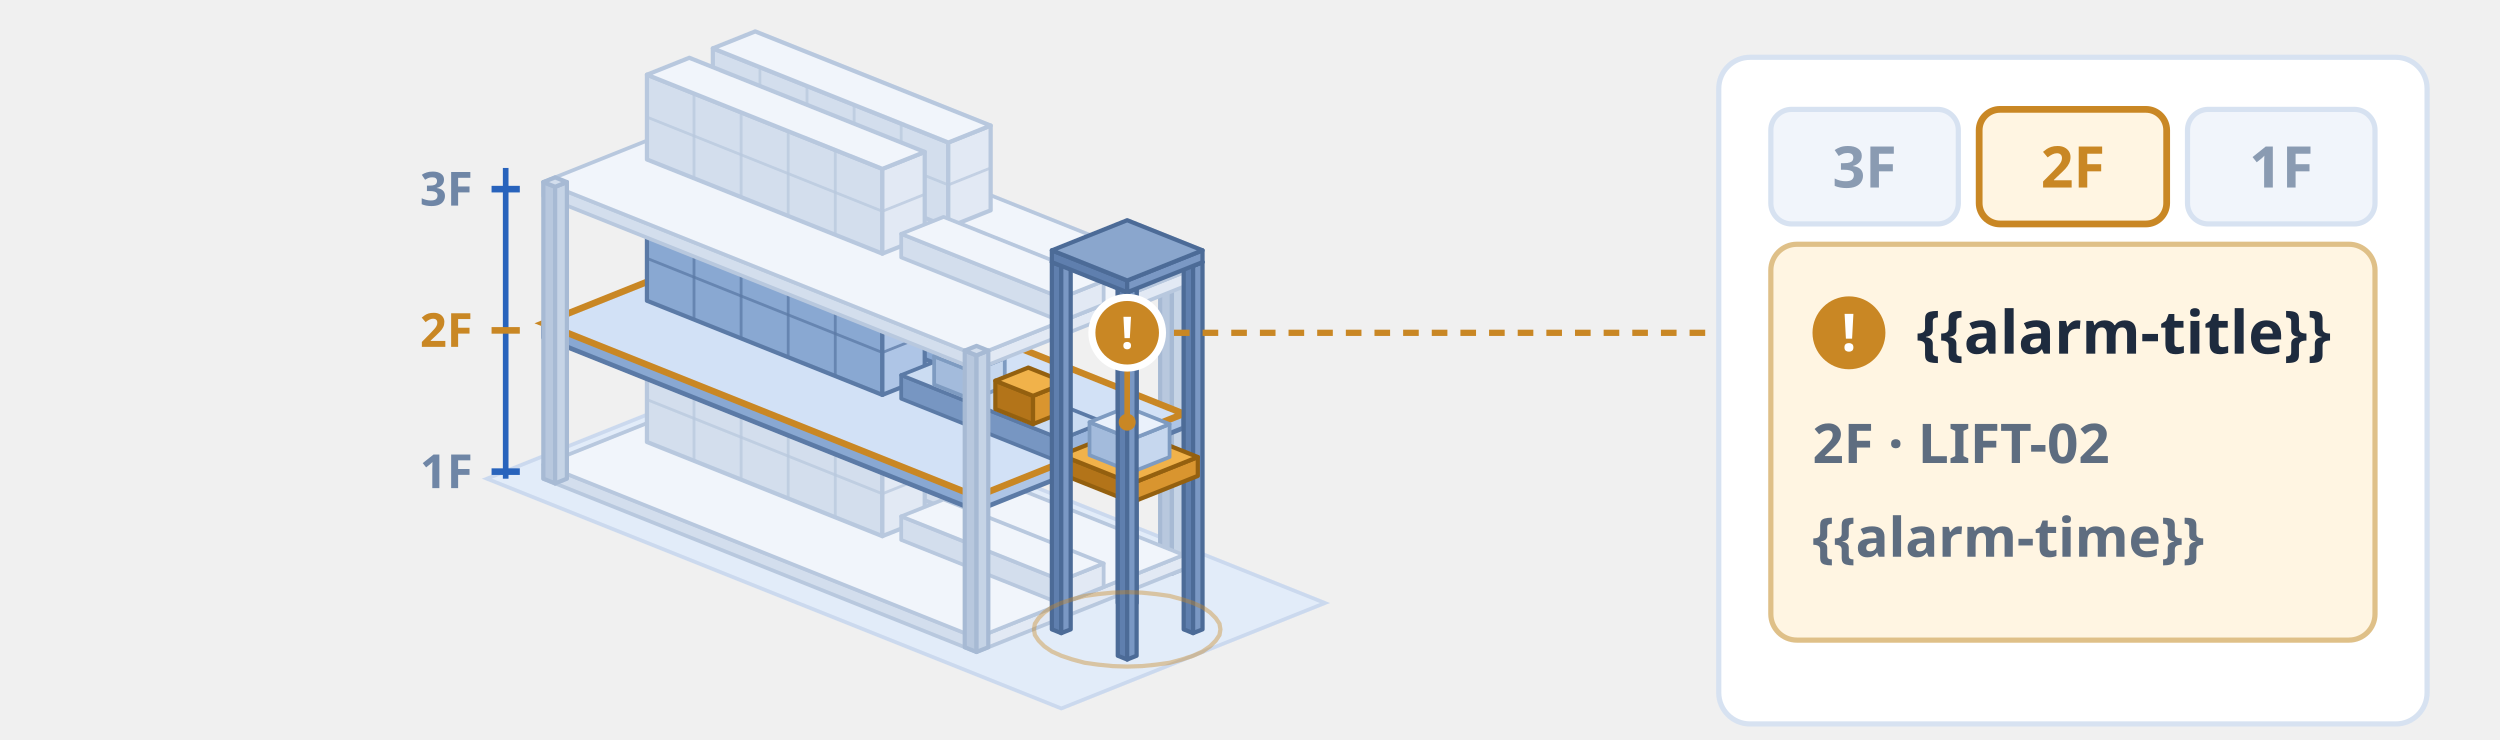
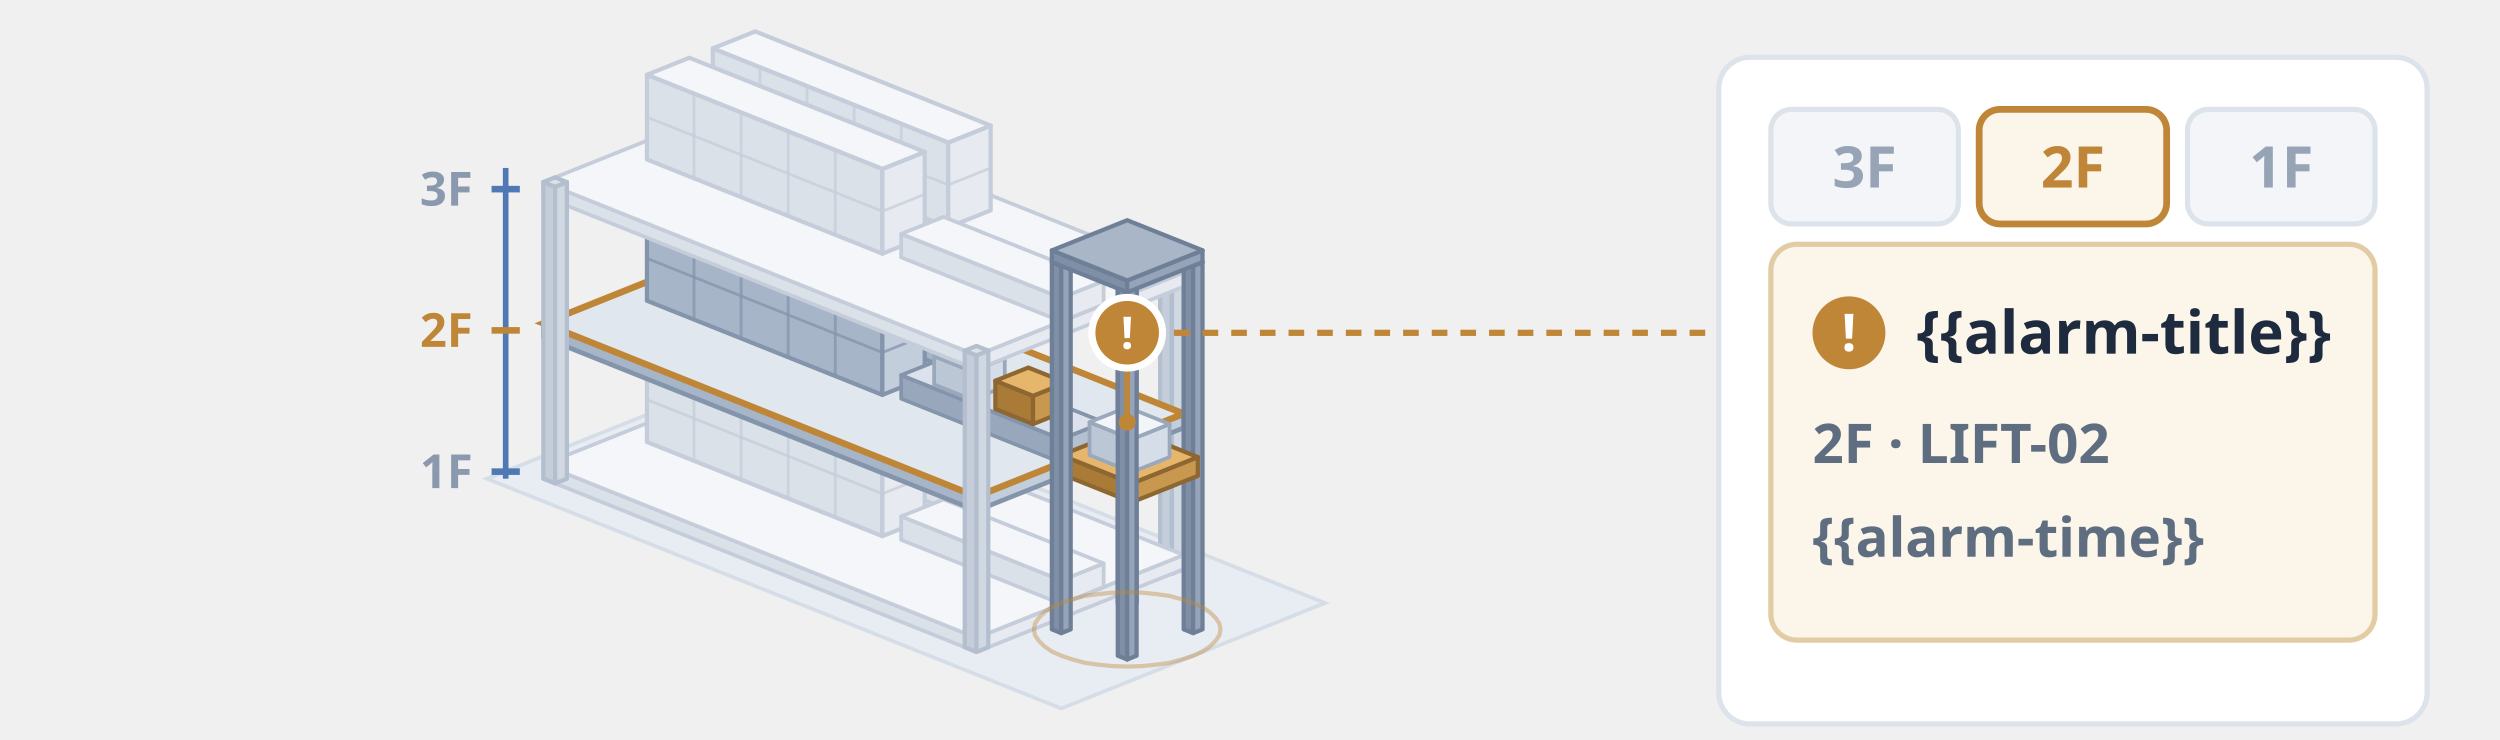
<svg xmlns="http://www.w3.org/2000/svg" class="studio-figure" viewBox="0 0 480 142" role="img" aria-label="{{aria-label}}">
  <g font-family="Pretendard Variable, Pretendard, sans-serif">
    <g transform="translate(144.1 76) scale(0.904)">
-       <polygon points="0,-4.8 122,44 66,66.4 -56,17.6" fill="#e2ecf9" stroke="#cbd9ee" stroke-width="0.8" />
-       <g stroke="#a7bad4" stroke-width="0.9" stroke-linejoin="round">
-         <polygon points="-2.5,1 0,2 0,-61 -2.5,-62" fill="#b8c8de" />
-         <polygon points="2.5,1 0,2 0,-61 2.5,-62" fill="#c6d4e6" />
-         <polygon points="0,-63 2.5,-62 0,-61 -2.5,-62" fill="#d3deed" />
+       <polygon points="0,-4.8 122,44 66,66.4 -56,17.6" fill="#e8edf3" stroke="#d5dde7" stroke-width="0.8" />
+       <g stroke="#b3bfce" stroke-width="0.9" stroke-linejoin="round">
+         <polygon points="-2.5,1 0,2 0,-61 -2.5,-62" fill="#c4cdd9" />
+         <polygon points="2.5,1 0,2 0,-61 2.5,-62" fill="#d0d8e2" />
+         <polygon points="0,-63 2.5,-62 0,-61 -2.5,-62" fill="#dbe1e9" />
      </g>
-       <g stroke="#a7bad4" stroke-width="0.9" stroke-linejoin="round">
-         <polygon points="87,36.8 89.5,37.8 89.5,-25.2 87,-26.2" fill="#b8c8de" />
-         <polygon points="92,36.8 89.5,37.8 89.5,-25.2 92,-26.2" fill="#c6d4e6" />
-         <polygon points="89.5,-27.2 92,-26.2 89.5,-25.2 87,-26.2" fill="#d3deed" />
+       <g stroke="#b3bfce" stroke-width="0.9" stroke-linejoin="round">
+         <polygon points="87,36.8 89.5,37.8 89.5,-25.2 87,-26.2" fill="#c4cdd9" />
+         <polygon points="92,36.8 89.5,37.8 89.5,-25.2 92,-26.2" fill="#d0d8e2" />
+         <polygon points="89.5,-27.2 92,-26.2 89.5,-25.2 87,-26.2" fill="#dbe1e9" />
      </g>
-       <g stroke="#b8c8de" stroke-width="0.8" stroke-linejoin="round">
-         <polygon points="-44,17.6 48,54.4 48,51.4 -44,14.6" fill="#d3deed" />
-         <polygon points="92,36.8 48,54.4 48,51.4 92,33.8" fill="#e2e9f4" />
-         <polygon points="0,-3 92,33.8 48,51.4 -44,14.6" fill="#f1f5fb" />
+       <g stroke="#c4cdd9" stroke-width="0.8" stroke-linejoin="round">
+         <polygon points="-44,17.6 48,54.4 48,51.4 -44,14.6" fill="#dbe1e9" />
+         <polygon points="92,36.8 48,54.4 48,51.4 92,33.8" fill="#e7ebf1" />
+         <polygon points="0,-3 92,33.8 48,51.4 -44,14.6" fill="#f4f6f9" />
      </g>
-       <g stroke="#b8c8de" stroke-width="0.9" stroke-linejoin="round">
-         <polygon points="-8,4.2 42,24.2 42,6.2 -8,-13.8" fill="#d3deed" />
-         <polygon points="51,20.6 42,24.2 42,6.2 51,2.6" fill="#e2e9f4" />
-         <polygon points="1,-17.4 51,2.6 42,6.2 -8,-13.8" fill="#f1f5fb" />
+       <g stroke="#c4cdd9" stroke-width="0.9" stroke-linejoin="round">
+         <polygon points="-8,4.2 42,24.2 42,6.2 -8,-13.8" fill="#dbe1e9" />
+         <polygon points="51,20.6 42,24.2 42,6.2 51,2.6" fill="#e7ebf1" />
+         <polygon points="1,-17.4 51,2.6 42,6.2 -8,-13.8" fill="#f4f6f9" />
      </g>
-       <line x1="-8" y1="-4.8" x2="42" y2="15.2" stroke="#b8c8de" stroke-width="0.6" opacity="0.75" />
-       <line x1="51" y1="11.6" x2="42" y2="15.2" stroke="#b8c8de" stroke-width="0.6" opacity="0.75" />
-       <line x1="2" y1="8.2" x2="2" y2="-9.8" stroke="#b8c8de" stroke-width="0.6" opacity="0.75" />
-       <line x1="12" y1="12.2" x2="12" y2="-5.8" stroke="#b8c8de" stroke-width="0.6" opacity="0.75" />
-       <line x1="22" y1="16.2" x2="22" y2="-1.8" stroke="#b8c8de" stroke-width="0.6" opacity="0.75" />
-       <line x1="32" y1="20.2" x2="32" y2="2.2" stroke="#b8c8de" stroke-width="0.6" opacity="0.75" />
-       <g stroke="#b8c8de" stroke-width="0.9" stroke-linejoin="round">
-         <polygon points="-22,9.8 28,29.8 28,11.8 -22,-8.2" fill="#d3deed" />
-         <polygon points="37,26.2 28,29.8 28,11.8 37,8.2" fill="#e2e9f4" />
-         <polygon points="-13,-11.8 37,8.2 28,11.8 -22,-8.2" fill="#f1f5fb" />
+       <line x1="-8" y1="-4.8" x2="42" y2="15.2" stroke="#c4cdd9" stroke-width="0.6" opacity="0.75" />
+       <line x1="51" y1="11.6" x2="42" y2="15.2" stroke="#c4cdd9" stroke-width="0.6" opacity="0.75" />
+       <line x1="2" y1="8.2" x2="2" y2="-9.8" stroke="#c4cdd9" stroke-width="0.6" opacity="0.75" />
+       <line x1="12" y1="12.2" x2="12" y2="-5.8" stroke="#c4cdd9" stroke-width="0.6" opacity="0.75" />
+       <line x1="22" y1="16.2" x2="22" y2="-1.8" stroke="#c4cdd9" stroke-width="0.6" opacity="0.75" />
+       <line x1="32" y1="20.2" x2="32" y2="2.2" stroke="#c4cdd9" stroke-width="0.6" opacity="0.75" />
+       <g stroke="#c4cdd9" stroke-width="0.9" stroke-linejoin="round">
+         <polygon points="-22,9.8 28,29.8 28,11.8 -22,-8.2" fill="#dbe1e9" />
+         <polygon points="37,26.2 28,29.8 28,11.8 37,8.2" fill="#e7ebf1" />
+         <polygon points="-13,-11.8 37,8.2 28,11.8 -22,-8.2" fill="#f4f6f9" />
      </g>
-       <line x1="-22" y1="0.8" x2="28" y2="20.8" stroke="#b8c8de" stroke-width="0.6" opacity="0.75" />
-       <line x1="37" y1="17.2" x2="28" y2="20.8" stroke="#b8c8de" stroke-width="0.6" opacity="0.75" />
-       <line x1="-12" y1="13.8" x2="-12" y2="-4.2" stroke="#b8c8de" stroke-width="0.6" opacity="0.75" />
-       <line x1="-2" y1="17.8" x2="-2" y2="-0.2" stroke="#b8c8de" stroke-width="0.6" opacity="0.75" />
-       <line x1="8" y1="21.8" x2="8" y2="3.8" stroke="#b8c8de" stroke-width="0.6" opacity="0.75" />
-       <line x1="18" y1="25.8" x2="18" y2="7.8" stroke="#b8c8de" stroke-width="0.6" opacity="0.75" />
-       <g stroke="#b8c8de" stroke-width="0.8" stroke-linejoin="round">
-         <polygon points="32,30.6 66,44.2 66,39.2 32,25.6" fill="#d3deed" />
-         <polygon points="75,40.6 66,44.2 66,39.2 75,35.6" fill="#e2e9f4" />
-         <polygon points="41,22 75,35.6 66,39.2 32,25.6" fill="#f1f5fb" />
+       <line x1="-22" y1="0.8" x2="28" y2="20.8" stroke="#c4cdd9" stroke-width="0.6" opacity="0.75" />
+       <line x1="37" y1="17.2" x2="28" y2="20.8" stroke="#c4cdd9" stroke-width="0.6" opacity="0.75" />
+       <line x1="-12" y1="13.8" x2="-12" y2="-4.2" stroke="#c4cdd9" stroke-width="0.6" opacity="0.75" />
+       <line x1="-2" y1="17.8" x2="-2" y2="-0.2" stroke="#c4cdd9" stroke-width="0.6" opacity="0.75" />
+       <line x1="8" y1="21.8" x2="8" y2="3.8" stroke="#c4cdd9" stroke-width="0.6" opacity="0.75" />
+       <line x1="18" y1="25.8" x2="18" y2="7.8" stroke="#c4cdd9" stroke-width="0.6" opacity="0.75" />
+       <g stroke="#c4cdd9" stroke-width="0.8" stroke-linejoin="round">
+         <polygon points="32,30.6 66,44.2 66,39.2 32,25.6" fill="#dbe1e9" />
+         <polygon points="75,40.6 66,44.2 66,39.2 75,35.6" fill="#e7ebf1" />
+         <polygon points="41,22 75,35.6 66,39.2 32,25.6" fill="#f4f6f9" />
      </g>
-       <g stroke="#5b7aa6" stroke-width="1" stroke-linejoin="round">
-         <polygon points="-44,-12.4 48,24.4 48,21.4 -44,-15.4" fill="#89a8d2" />
-         <polygon points="92,6.8 48,24.4 48,21.4 92,3.8" fill="#aec5e6" />
-         <polygon points="0,-33 92,3.8 48,21.4 -44,-15.4" fill="#d2e1f6" />
+       <g stroke="#8394ab" stroke-width="1" stroke-linejoin="round">
+         <polygon points="-44,-12.4 48,24.4 48,21.4 -44,-15.4" fill="#a7b5c8" />
+         <polygon points="92,6.8 48,24.4 48,21.4 92,3.8" fill="#c3cedc" />
+         <polygon points="0,-33 92,3.8 48,21.4 -44,-15.4" fill="#e1e7ef" />
      </g>
-       <polygon points="0,-33 92,3.8 48,21.4 -44,-15.4" fill="none" stroke="#c98724" stroke-width="1.4" />
-       <g stroke="#5b7aa6" stroke-width="0.9" stroke-linejoin="round">
-         <polygon points="-8,-25.8 42,-5.8 42,-23.8 -8,-43.8" fill="#89a8d2" />
-         <polygon points="51,-9.4 42,-5.8 42,-23.8 51,-27.4" fill="#aec5e6" />
-         <polygon points="1,-47.4 51,-27.4 42,-23.8 -8,-43.8" fill="#d2e1f6" />
+       <polygon points="0,-33 92,3.8 48,21.4 -44,-15.4" fill="none" stroke="#bf8638" stroke-width="1.4" />
+       <g stroke="#8394ab" stroke-width="0.9" stroke-linejoin="round">
+         <polygon points="-8,-25.8 42,-5.8 42,-23.8 -8,-43.8" fill="#a7b5c8" />
+         <polygon points="51,-9.4 42,-5.8 42,-23.8 51,-27.4" fill="#c3cedc" />
+         <polygon points="1,-47.4 51,-27.4 42,-23.8 -8,-43.8" fill="#e1e7ef" />
      </g>
-       <line x1="-8" y1="-34.8" x2="42" y2="-14.8" stroke="#5b7aa6" stroke-width="0.6" opacity="0.75" />
-       <line x1="51" y1="-18.4" x2="42" y2="-14.8" stroke="#5b7aa6" stroke-width="0.6" opacity="0.75" />
-       <line x1="2" y1="-21.8" x2="2" y2="-39.8" stroke="#5b7aa6" stroke-width="0.6" opacity="0.75" />
-       <line x1="12" y1="-17.8" x2="12" y2="-35.8" stroke="#5b7aa6" stroke-width="0.6" opacity="0.75" />
-       <line x1="22" y1="-13.8" x2="22" y2="-31.8" stroke="#5b7aa6" stroke-width="0.6" opacity="0.75" />
-       <line x1="32" y1="-9.8" x2="32" y2="-27.8" stroke="#5b7aa6" stroke-width="0.6" opacity="0.75" />
-       <g stroke="#5b7aa6" stroke-width="0.9" stroke-linejoin="round">
-         <polygon points="-22,-20.2 28,-0.2 28,-18.2 -22,-38.2" fill="#89a8d2" />
-         <polygon points="37,-3.8 28,-0.2 28,-18.2 37,-21.8" fill="#aec5e6" />
-         <polygon points="-13,-41.8 37,-21.8 28,-18.2 -22,-38.2" fill="#d2e1f6" />
+       <line x1="-8" y1="-34.8" x2="42" y2="-14.8" stroke="#8394ab" stroke-width="0.6" opacity="0.75" />
+       <line x1="51" y1="-18.4" x2="42" y2="-14.8" stroke="#8394ab" stroke-width="0.6" opacity="0.75" />
+       <line x1="2" y1="-21.8" x2="2" y2="-39.8" stroke="#8394ab" stroke-width="0.6" opacity="0.75" />
+       <line x1="12" y1="-17.8" x2="12" y2="-35.8" stroke="#8394ab" stroke-width="0.6" opacity="0.75" />
+       <line x1="22" y1="-13.8" x2="22" y2="-31.8" stroke="#8394ab" stroke-width="0.6" opacity="0.75" />
+       <line x1="32" y1="-9.8" x2="32" y2="-27.8" stroke="#8394ab" stroke-width="0.6" opacity="0.75" />
+       <g stroke="#8394ab" stroke-width="0.9" stroke-linejoin="round">
+         <polygon points="-22,-20.2 28,-0.2 28,-18.2 -22,-38.2" fill="#a7b5c8" />
+         <polygon points="37,-3.8 28,-0.2 28,-18.2 37,-21.8" fill="#c3cedc" />
+         <polygon points="-13,-41.8 37,-21.8 28,-18.2 -22,-38.2" fill="#e1e7ef" />
      </g>
-       <line x1="-22" y1="-29.2" x2="28" y2="-9.2" stroke="#5b7aa6" stroke-width="0.6" opacity="0.75" />
-       <line x1="37" y1="-12.8" x2="28" y2="-9.2" stroke="#5b7aa6" stroke-width="0.6" opacity="0.75" />
-       <line x1="-12" y1="-16.2" x2="-12" y2="-34.2" stroke="#5b7aa6" stroke-width="0.6" opacity="0.75" />
-       <line x1="-2" y1="-12.2" x2="-2" y2="-30.2" stroke="#5b7aa6" stroke-width="0.6" opacity="0.75" />
-       <line x1="8" y1="-8.2" x2="8" y2="-26.2" stroke="#5b7aa6" stroke-width="0.6" opacity="0.75" />
-       <line x1="18" y1="-4.2" x2="18" y2="-22.2" stroke="#5b7aa6" stroke-width="0.6" opacity="0.75" />
-       <g stroke="#5b7aa6" stroke-width="0.8" stroke-linejoin="round">
-         <polygon points="32,0.6 66,14.2 66,9.2 32,-4.4" fill="#7796c2" />
-         <polygon points="75,10.6 66,14.2 66,9.2 75,5.6" fill="#9ab5dc" />
-         <polygon points="41,-8 75,5.6 66,9.2 32,-4.4" fill="#cbdcf2" />
+       <line x1="-22" y1="-29.2" x2="28" y2="-9.2" stroke="#8394ab" stroke-width="0.6" opacity="0.75" />
+       <line x1="37" y1="-12.8" x2="28" y2="-9.2" stroke="#8394ab" stroke-width="0.6" opacity="0.75" />
+       <line x1="-12" y1="-16.2" x2="-12" y2="-34.2" stroke="#8394ab" stroke-width="0.6" opacity="0.75" />
+       <line x1="-2" y1="-12.2" x2="-2" y2="-30.2" stroke="#8394ab" stroke-width="0.6" opacity="0.75" />
+       <line x1="8" y1="-8.2" x2="8" y2="-26.2" stroke="#8394ab" stroke-width="0.6" opacity="0.75" />
+       <line x1="18" y1="-4.2" x2="18" y2="-22.2" stroke="#8394ab" stroke-width="0.6" opacity="0.75" />
+       <g stroke="#8394ab" stroke-width="0.8" stroke-linejoin="round">
+         <polygon points="32,0.6 66,14.2 66,9.2 32,-4.4" fill="#98a7bc" />
+         <polygon points="75,10.6 66,14.2 66,9.2 75,5.6" fill="#b4c0d0" />
+         <polygon points="41,-8 75,5.6 66,9.2 32,-4.4" fill="#dbe2eb" />
      </g>
-       <g stroke="#7e9bc1" stroke-width="0.8" stroke-linejoin="round">
-         <polygon points="39,-2.4 47,0.8 47,-5.2 39,-8.4" fill="#a3bbdc" />
-         <polygon points="54,-2 47,0.8 47,-5.2 54,-8" fill="#c6d7ee" />
-         <polygon points="46,-11.2 54,-8 47,-5.2 39,-8.4" fill="#eaf1fb" />
+       <g stroke="#9aa8bb" stroke-width="0.8" stroke-linejoin="round">
+         <polygon points="39,-2.4 47,0.8 47,-5.2 39,-8.4" fill="#bcc7d6" />
+         <polygon points="54,-2 47,0.8 47,-5.2 54,-8" fill="#d5dde8" />
+         <polygon points="46,-11.2 54,-8 47,-5.2 39,-8.4" fill="#f3f6f9" />
      </g>
-       <g stroke="#94600f" stroke-width="0.9" stroke-linejoin="round">
-         <polygon points="52,2.8 60,6 60,0 52,-3.2" fill="#b37419" />
-         <polygon points="67,3.2 60,6 60,0 67,-2.8" fill="#d9952f" />
-         <polygon points="59,-6 67,-2.8 60,0 52,-3.2" fill="#f1b24a" />
+       <g stroke="#8d6630" stroke-width="0.9" stroke-linejoin="round">
+         <polygon points="52,2.8 60,6 60,0 52,-3.2" fill="#a97b37" />
+         <polygon points="67,3.2 60,6 60,0 67,-2.8" fill="#c9984f" />
+         <polygon points="59,-6 67,-2.8 60,0 52,-3.2" fill="#e6b66c" />
      </g>
-       <g stroke="#b8c8de" stroke-width="0.8" stroke-linejoin="round">
-         <polygon points="-44,-42.4 48,-5.6 48,-8.6 -44,-45.4" fill="#d3deed" />
-         <polygon points="92,-23.2 48,-5.6 48,-8.6 92,-26.2" fill="#e2e9f4" />
-         <polygon points="0,-63 92,-26.2 48,-8.6 -44,-45.4" fill="#f1f5fb" />
+       <g stroke="#c4cdd9" stroke-width="0.8" stroke-linejoin="round">
+         <polygon points="-44,-42.4 48,-5.6 48,-8.6 -44,-45.4" fill="#dbe1e9" />
+         <polygon points="92,-23.2 48,-5.6 48,-8.6 92,-26.2" fill="#e7ebf1" />
+         <polygon points="0,-63 92,-26.2 48,-8.6 -44,-45.4" fill="#f4f6f9" />
      </g>
-       <g stroke="#b8c8de" stroke-width="0.9" stroke-linejoin="round">
-         <polygon points="-8,-55.8 42,-35.8 42,-53.8 -8,-73.8" fill="#d3deed" />
-         <polygon points="51,-39.4 42,-35.8 42,-53.8 51,-57.4" fill="#e2e9f4" />
-         <polygon points="1,-77.4 51,-57.4 42,-53.8 -8,-73.8" fill="#f1f5fb" />
+       <g stroke="#c4cdd9" stroke-width="0.9" stroke-linejoin="round">
+         <polygon points="-8,-55.8 42,-35.8 42,-53.8 -8,-73.8" fill="#dbe1e9" />
+         <polygon points="51,-39.4 42,-35.8 42,-53.8 51,-57.4" fill="#e7ebf1" />
+         <polygon points="1,-77.4 51,-57.4 42,-53.8 -8,-73.8" fill="#f4f6f9" />
      </g>
-       <line x1="-8" y1="-64.8" x2="42" y2="-44.8" stroke="#b8c8de" stroke-width="0.6" opacity="0.75" />
-       <line x1="51" y1="-48.4" x2="42" y2="-44.8" stroke="#b8c8de" stroke-width="0.6" opacity="0.75" />
-       <line x1="2" y1="-51.8" x2="2" y2="-69.8" stroke="#b8c8de" stroke-width="0.6" opacity="0.75" />
-       <line x1="12" y1="-47.8" x2="12" y2="-65.8" stroke="#b8c8de" stroke-width="0.6" opacity="0.75" />
-       <line x1="22" y1="-43.8" x2="22" y2="-61.8" stroke="#b8c8de" stroke-width="0.6" opacity="0.75" />
-       <line x1="32" y1="-39.8" x2="32" y2="-57.8" stroke="#b8c8de" stroke-width="0.6" opacity="0.75" />
-       <g stroke="#b8c8de" stroke-width="0.9" stroke-linejoin="round">
-         <polygon points="-22,-50.2 28,-30.2 28,-48.2 -22,-68.2" fill="#d3deed" />
-         <polygon points="37,-33.8 28,-30.2 28,-48.2 37,-51.8" fill="#e2e9f4" />
-         <polygon points="-13,-71.8 37,-51.8 28,-48.2 -22,-68.2" fill="#f1f5fb" />
+       <line x1="-8" y1="-64.8" x2="42" y2="-44.8" stroke="#c4cdd9" stroke-width="0.6" opacity="0.75" />
+       <line x1="51" y1="-48.4" x2="42" y2="-44.8" stroke="#c4cdd9" stroke-width="0.6" opacity="0.75" />
+       <line x1="2" y1="-51.8" x2="2" y2="-69.8" stroke="#c4cdd9" stroke-width="0.6" opacity="0.75" />
+       <line x1="12" y1="-47.8" x2="12" y2="-65.8" stroke="#c4cdd9" stroke-width="0.6" opacity="0.75" />
+       <line x1="22" y1="-43.8" x2="22" y2="-61.8" stroke="#c4cdd9" stroke-width="0.6" opacity="0.75" />
+       <line x1="32" y1="-39.8" x2="32" y2="-57.8" stroke="#c4cdd9" stroke-width="0.6" opacity="0.75" />
+       <g stroke="#c4cdd9" stroke-width="0.9" stroke-linejoin="round">
+         <polygon points="-22,-50.2 28,-30.2 28,-48.2 -22,-68.2" fill="#dbe1e9" />
+         <polygon points="37,-33.8 28,-30.2 28,-48.2 37,-51.8" fill="#e7ebf1" />
+         <polygon points="-13,-71.8 37,-51.8 28,-48.2 -22,-68.2" fill="#f4f6f9" />
      </g>
-       <line x1="-22" y1="-59.2" x2="28" y2="-39.2" stroke="#b8c8de" stroke-width="0.6" opacity="0.75" />
-       <line x1="37" y1="-42.8" x2="28" y2="-39.2" stroke="#b8c8de" stroke-width="0.6" opacity="0.75" />
-       <line x1="-12" y1="-46.2" x2="-12" y2="-64.2" stroke="#b8c8de" stroke-width="0.6" opacity="0.75" />
-       <line x1="-2" y1="-42.2" x2="-2" y2="-60.2" stroke="#b8c8de" stroke-width="0.6" opacity="0.75" />
-       <line x1="8" y1="-38.2" x2="8" y2="-56.2" stroke="#b8c8de" stroke-width="0.6" opacity="0.75" />
-       <line x1="18" y1="-34.2" x2="18" y2="-52.2" stroke="#b8c8de" stroke-width="0.6" opacity="0.75" />
-       <g stroke="#b8c8de" stroke-width="0.8" stroke-linejoin="round">
-         <polygon points="32,-29.4 66,-15.8 66,-20.8 32,-34.4" fill="#d3deed" />
-         <polygon points="75,-19.4 66,-15.8 66,-20.8 75,-24.4" fill="#e2e9f4" />
-         <polygon points="41,-38 75,-24.4 66,-20.8 32,-34.4" fill="#f1f5fb" />
+       <line x1="-22" y1="-59.2" x2="28" y2="-39.2" stroke="#c4cdd9" stroke-width="0.6" opacity="0.75" />
+       <line x1="37" y1="-42.8" x2="28" y2="-39.2" stroke="#c4cdd9" stroke-width="0.6" opacity="0.75" />
+       <line x1="-12" y1="-46.2" x2="-12" y2="-64.2" stroke="#c4cdd9" stroke-width="0.6" opacity="0.75" />
+       <line x1="-2" y1="-42.2" x2="-2" y2="-60.2" stroke="#c4cdd9" stroke-width="0.6" opacity="0.75" />
+       <line x1="8" y1="-38.2" x2="8" y2="-56.2" stroke="#c4cdd9" stroke-width="0.6" opacity="0.75" />
+       <line x1="18" y1="-34.2" x2="18" y2="-52.2" stroke="#c4cdd9" stroke-width="0.6" opacity="0.75" />
+       <g stroke="#c4cdd9" stroke-width="0.8" stroke-linejoin="round">
+         <polygon points="32,-29.4 66,-15.8 66,-20.8 32,-34.4" fill="#dbe1e9" />
+         <polygon points="75,-19.4 66,-15.8 66,-20.8 75,-24.4" fill="#e7ebf1" />
+         <polygon points="41,-38 75,-24.4 66,-20.8 32,-34.4" fill="#f4f6f9" />
      </g>
-       <g stroke="#a7bad4" stroke-width="0.9" stroke-linejoin="round">
-         <polygon points="-44,17.6 -41.5,18.6 -41.5,-44.4 -44,-45.4" fill="#b8c8de" />
-         <polygon points="-39,17.6 -41.5,18.6 -41.5,-44.4 -39,-45.4" fill="#c6d4e6" />
-         <polygon points="-41.5,-46.4 -39,-45.4 -41.5,-44.4 -44,-45.4" fill="#d3deed" />
+       <g stroke="#b3bfce" stroke-width="0.9" stroke-linejoin="round">
+         <polygon points="-44,17.6 -41.5,18.6 -41.5,-44.4 -44,-45.4" fill="#c4cdd9" />
+         <polygon points="-39,17.6 -41.5,18.6 -41.5,-44.4 -39,-45.4" fill="#d0d8e2" />
+         <polygon points="-41.5,-46.4 -39,-45.4 -41.5,-44.4 -44,-45.4" fill="#dbe1e9" />
      </g>
-       <g stroke="#a7bad4" stroke-width="0.9" stroke-linejoin="round">
-         <polygon points="45.5,53.4 48,54.4 48,-8.6 45.5,-9.6" fill="#b8c8de" />
-         <polygon points="50.5,53.4 48,54.4 48,-8.6 50.5,-9.6" fill="#c6d4e6" />
-         <polygon points="48,-10.6 50.5,-9.6 48,-8.6 45.5,-9.6" fill="#d3deed" />
+       <g stroke="#b3bfce" stroke-width="0.9" stroke-linejoin="round">
+         <polygon points="45.5,53.4 48,54.4 48,-8.6 45.5,-9.6" fill="#c4cdd9" />
+         <polygon points="50.5,53.4 48,54.4 48,-8.6 50.5,-9.6" fill="#d0d8e2" />
+         <polygon points="48,-10.6 50.5,-9.6 48,-8.6 45.5,-9.6" fill="#dbe1e9" />
      </g>
-       <g stroke="#4c6b97" stroke-width="0.9" stroke-linejoin="round">
-         <polygon points="78,44 80,44.8 80,-33.2 78,-34" fill="#5f7fae" />
-         <polygon points="82,44 80,44.8 80,-33.2 82,-34" fill="#7a98c4" />
-         <polygon points="80,-34.8 82,-34 80,-33.2 78,-34" fill="#8aa6cd" />
+       <g stroke="#6e7f97" stroke-width="0.9" stroke-linejoin="round">
+         <polygon points="78,44 80,44.8 80,-33.2 78,-34" fill="#7f8fa6" />
+         <polygon points="82,44 80,44.8 80,-33.2 82,-34" fill="#95a4b9" />
+         <polygon points="80,-34.8 82,-34 80,-33.2 78,-34" fill="#a9b6c8" />
      </g>
-       <g stroke="#4c6b97" stroke-width="0.9" stroke-linejoin="round">
-         <polygon points="92,49.6 94,50.4 94,-27.6 92,-28.4" fill="#5f7fae" />
-         <polygon points="96,49.6 94,50.4 94,-27.6 96,-28.4" fill="#7a98c4" />
-         <polygon points="94,-29.2 96,-28.4 94,-27.6 92,-28.4" fill="#8aa6cd" />
+       <g stroke="#6e7f97" stroke-width="0.9" stroke-linejoin="round">
+         <polygon points="92,49.6 94,50.4 94,-27.6 92,-28.4" fill="#7f8fa6" />
+         <polygon points="96,49.6 94,50.4 94,-27.6 96,-28.4" fill="#95a4b9" />
+         <polygon points="94,-29.2 96,-28.4 94,-27.6 92,-28.4" fill="#a9b6c8" />
      </g>
-       <g stroke="#94600f" stroke-width="0.9" stroke-linejoin="round">
-         <polygon points="66,16.6 81,22.6 81,18.6 66,12.6" fill="#b37419" />
-         <polygon points="95,17 81,22.6 81,18.6 95,13" fill="#d9952f" />
-         <polygon points="80,7 95,13 81,18.6 66,12.6" fill="#f1b24a" />
+       <g stroke="#8d6630" stroke-width="0.9" stroke-linejoin="round">
+         <polygon points="66,16.6 81,22.6 81,18.6 66,12.6" fill="#a97b37" />
+         <polygon points="95,17 81,22.6 81,18.6 95,13" fill="#c9984f" />
+         <polygon points="80,7 95,13 81,18.6 66,12.6" fill="#e6b66c" />
      </g>
-       <g stroke="#7e9bc1" stroke-width="0.8" stroke-linejoin="round">
-         <polygon points="72,12.6 81,16.2 81,9.2 72,5.6" fill="#a3bbdc" />
-         <polygon points="89,13 81,16.2 81,9.2 89,6" fill="#c6d7ee" />
-         <polygon points="80,2.4 89,6 81,9.2 72,5.6" fill="#eaf1fb" />
+       <g stroke="#9aa8bb" stroke-width="0.8" stroke-linejoin="round">
+         <polygon points="72,12.6 81,16.2 81,9.2 72,5.6" fill="#bcc7d6" />
+         <polygon points="89,13 81,16.2 81,9.2 89,6" fill="#d5dde8" />
+         <polygon points="80,2.4 89,6 81,9.2 72,5.6" fill="#f3f6f9" />
      </g>
-       <g stroke="#4c6b97" stroke-width="0.9" stroke-linejoin="round">
-         <polygon points="64,49.6 66,50.4 66,-27.6 64,-28.4" fill="#5f7fae" />
-         <polygon points="68,49.6 66,50.4 66,-27.6 68,-28.4" fill="#7a98c4" />
-         <polygon points="66,-29.2 68,-28.4 66,-27.6 64,-28.4" fill="#8aa6cd" />
+       <g stroke="#6e7f97" stroke-width="0.9" stroke-linejoin="round">
+         <polygon points="64,49.6 66,50.4 66,-27.6 64,-28.4" fill="#7f8fa6" />
+         <polygon points="68,49.6 66,50.4 66,-27.6 68,-28.4" fill="#95a4b9" />
+         <polygon points="66,-29.2 68,-28.4 66,-27.6 64,-28.4" fill="#a9b6c8" />
      </g>
-       <g stroke="#4c6b97" stroke-width="0.9" stroke-linejoin="round">
-         <polygon points="78,55.2 80,56 80,-22 78,-22.8" fill="#5f7fae" />
-         <polygon points="82,55.2 80,56 80,-22 82,-22.8" fill="#7a98c4" />
-         <polygon points="80,-23.6 82,-22.8 80,-22 78,-22.8" fill="#8aa6cd" />
+       <g stroke="#6e7f97" stroke-width="0.9" stroke-linejoin="round">
+         <polygon points="78,55.2 80,56 80,-22 78,-22.8" fill="#7f8fa6" />
+         <polygon points="82,55.2 80,56 80,-22 82,-22.8" fill="#95a4b9" />
+         <polygon points="80,-23.6 82,-22.8 80,-22 78,-22.8" fill="#a9b6c8" />
      </g>
-       <g stroke="#4c6b97" stroke-width="0.9" stroke-linejoin="round">
-         <polygon points="64,-28.4 80,-22 80,-24.5 64,-30.9" fill="#5f7fae" />
-         <polygon points="96,-28.4 80,-22 80,-24.5 96,-30.9" fill="#7a98c4" />
-         <polygon points="80,-37.3 96,-30.9 80,-24.5 64,-30.9" fill="#8aa6cd" />
+       <g stroke="#6e7f97" stroke-width="0.9" stroke-linejoin="round">
+         <polygon points="64,-28.4 80,-22 80,-24.5 64,-30.9" fill="#7f8fa6" />
+         <polygon points="96,-28.4 80,-22 80,-24.5 96,-30.9" fill="#95a4b9" />
+         <polygon points="80,-37.3 96,-30.9 80,-24.5 64,-30.9" fill="#a9b6c8" />
      </g>
-       <polygon points="94,55.2 91.6,56 89,56.7 86.1,57.1 83.1,57.4 80,57.5 76.9,57.4 73.9,57.1 71,56.7 68.4,56 66,55.2 64,54.3 62.4,53.2 61.2,52 60.4,50.8 60.2,49.6 60.4,48.4 61.2,47.2 62.4,46 64,44.9 66,44 68.4,43.2 71,42.5 73.9,42.1 76.9,41.8 80,41.7 83.1,41.8 86.1,42.1 89,42.5 91.6,43.2 94,44 96,44.9 97.6,46 98.8,47.2 99.6,48.4 99.8,49.6 99.6,50.8 98.8,52 97.6,53.2 96,54.3" fill="none" stroke="#c98724" stroke-width="0.9" opacity="0.4" />
-       <line x1="-52" y1="17.6" x2="-52" y2="-48.4" stroke="#2863bc" stroke-width="1.2" />
-       <line x1="-55" y1="16.1" x2="-49" y2="16.1" stroke="#2863bc" stroke-width="1.4" />
-       <text x="-59" y="19.6" text-anchor="end" font-size="10" font-weight="700" fill="#6f86a6">1F</text>
-       <line x1="-55" y1="-13.9" x2="-49" y2="-13.9" stroke="#c98724" stroke-width="1.4" />
-       <text x="-59" y="-10.4" text-anchor="end" font-size="10" font-weight="700" fill="#c98724">2F</text>
-       <line x1="-55" y1="-43.9" x2="-49" y2="-43.9" stroke="#2863bc" stroke-width="1.4" />
-       <text x="-59" y="-40.4" text-anchor="end" font-size="10" font-weight="700" fill="#6f86a6">3F</text>
-       <line x1="80" y1="5.6" x2="80" y2="-13.4" stroke="#c98724" stroke-width="1.2" />
-       <circle cx="80" cy="5.6" r="1.8" fill="#c98724" />
-       <circle cx="80" cy="-13.4" r="7.5" fill="#c98724" stroke="#ffffff" stroke-width="1.5" />
+       <polygon points="94,55.2 91.6,56 89,56.7 86.1,57.1 83.1,57.4 80,57.5 76.9,57.4 73.9,57.1 71,56.7 68.4,56 66,55.2 64,54.3 62.4,53.2 61.2,52 60.4,50.8 60.2,49.6 60.4,48.4 61.2,47.2 62.4,46 64,44.9 66,44 68.4,43.2 71,42.5 73.9,42.1 76.9,41.8 80,41.7 83.1,41.8 86.1,42.1 89,42.5 91.6,43.2 94,44 96,44.9 97.6,46 98.8,47.2 99.6,48.4 99.8,49.6 99.6,50.8 98.8,52 97.6,53.2 96,54.3" fill="none" stroke="#bf8638" stroke-width="0.9" opacity="0.4" />
+       <line x1="-52" y1="17.6" x2="-52" y2="-48.4" stroke="#4f78b4" stroke-width="1.2" />
+       <line x1="-55" y1="16.1" x2="-49" y2="16.1" stroke="#4f78b4" stroke-width="1.4" />
+       <text x="-59" y="19.6" text-anchor="end" font-size="10" font-weight="700" fill="#8a99ad">1F</text>
+       <line x1="-55" y1="-13.9" x2="-49" y2="-13.9" stroke="#bf8638" stroke-width="1.4" />
+       <text x="-59" y="-10.4" text-anchor="end" font-size="10" font-weight="700" fill="#bf8638">2F</text>
+       <line x1="-55" y1="-43.9" x2="-49" y2="-43.9" stroke="#4f78b4" stroke-width="1.4" />
+       <text x="-59" y="-40.4" text-anchor="end" font-size="10" font-weight="700" fill="#8a99ad">3F</text>
+       <line x1="80" y1="5.6" x2="80" y2="-13.4" stroke="#bf8638" stroke-width="1.2" />
+       <circle cx="80" cy="5.6" r="1.8" fill="#bf8638" />
+       <circle cx="80" cy="-13.4" r="7.5" fill="#bf8638" stroke="#ffffff" stroke-width="1.5" />
      <text x="80" y="-10" text-anchor="middle" font-size="9.5" font-weight="700" fill="#ffffff">!</text>
    </g>
-     <polyline points="225.4,63.9 348,63.9" fill="none" stroke="#c98724" stroke-width="1.2" stroke-dasharray="3 2.5" />
+     <polyline points="225.4,63.9 348,63.9" fill="none" stroke="#bf8638" stroke-width="1.2" stroke-dasharray="3 2.5" />
    <g font-family="Pretendard Variable, Pretendard, sans-serif">
-       <rect x="330" y="11" width="136" height="128" rx="6" fill="#ffffff" stroke="#d7e2f1" />
-       <rect x="340" y="21" width="36" height="22" rx="4" fill="#f1f5fb" stroke="#d7e2f1" />
-       <text x="358" y="36" text-anchor="middle" font-size="11" font-weight="700" fill="#8a9bb2">3F</text>
-       <rect x="380" y="21" width="36" height="22" rx="4" fill="#fff5e2" stroke="#c98724" stroke-width="1.3" />
-       <text x="398" y="36" text-anchor="middle" font-size="11" font-weight="700" fill="#c98724">2F</text>
-       <rect x="420" y="21" width="36" height="22" rx="4" fill="#f1f5fb" stroke="#d7e2f1" />
-       <text x="438" y="36" text-anchor="middle" font-size="11" font-weight="700" fill="#8a9bb2">1F</text>
-       <rect x="340" y="46.9" width="116" height="76" rx="5" fill="#fff5e2" stroke="#dfc088" />
-       <circle cx="355" cy="63.9" r="7" fill="#c98724" />
+       <rect x="330" y="11" width="136" height="128" rx="6" fill="#ffffff" stroke="#dde3ea" />
+       <rect x="340" y="21" width="36" height="22" rx="4" fill="#f3f5f8" stroke="#dde3ea" />
+       <text x="358" y="36" text-anchor="middle" font-size="11" font-weight="700" fill="#97a4b6">3F</text>
+       <rect x="380" y="21" width="36" height="22" rx="4" fill="#fbf5ea" stroke="#bf8638" stroke-width="1.3" />
+       <text x="398" y="36" text-anchor="middle" font-size="11" font-weight="700" fill="#bf8638">2F</text>
+       <rect x="420" y="21" width="36" height="22" rx="4" fill="#f3f5f8" stroke="#dde3ea" />
+       <text x="438" y="36" text-anchor="middle" font-size="11" font-weight="700" fill="#97a4b6">1F</text>
+       <rect x="340" y="46.9" width="116" height="76" rx="5" fill="#fbf5ea" stroke="#e2cca4" />
+       <circle cx="355" cy="63.9" r="7" fill="#bf8638" />
      <text x="355" y="67.4" text-anchor="middle" font-size="10" font-weight="800" fill="#ffffff">!</text>
      <text x="368" y="67.9" font-size="11.5" font-weight="700" fill="#1e2b3e">{{alarm-title}}</text>
      <text x="348" y="88.9" font-size="10.5" font-weight="600" fill="#5e6d80">2F · LIFT-02</text>
      <text x="348" y="106.9" font-size="10.5" font-weight="600" fill="#5e6d80">{{alarm-time}}</text>
    </g>
  </g>
</svg>
